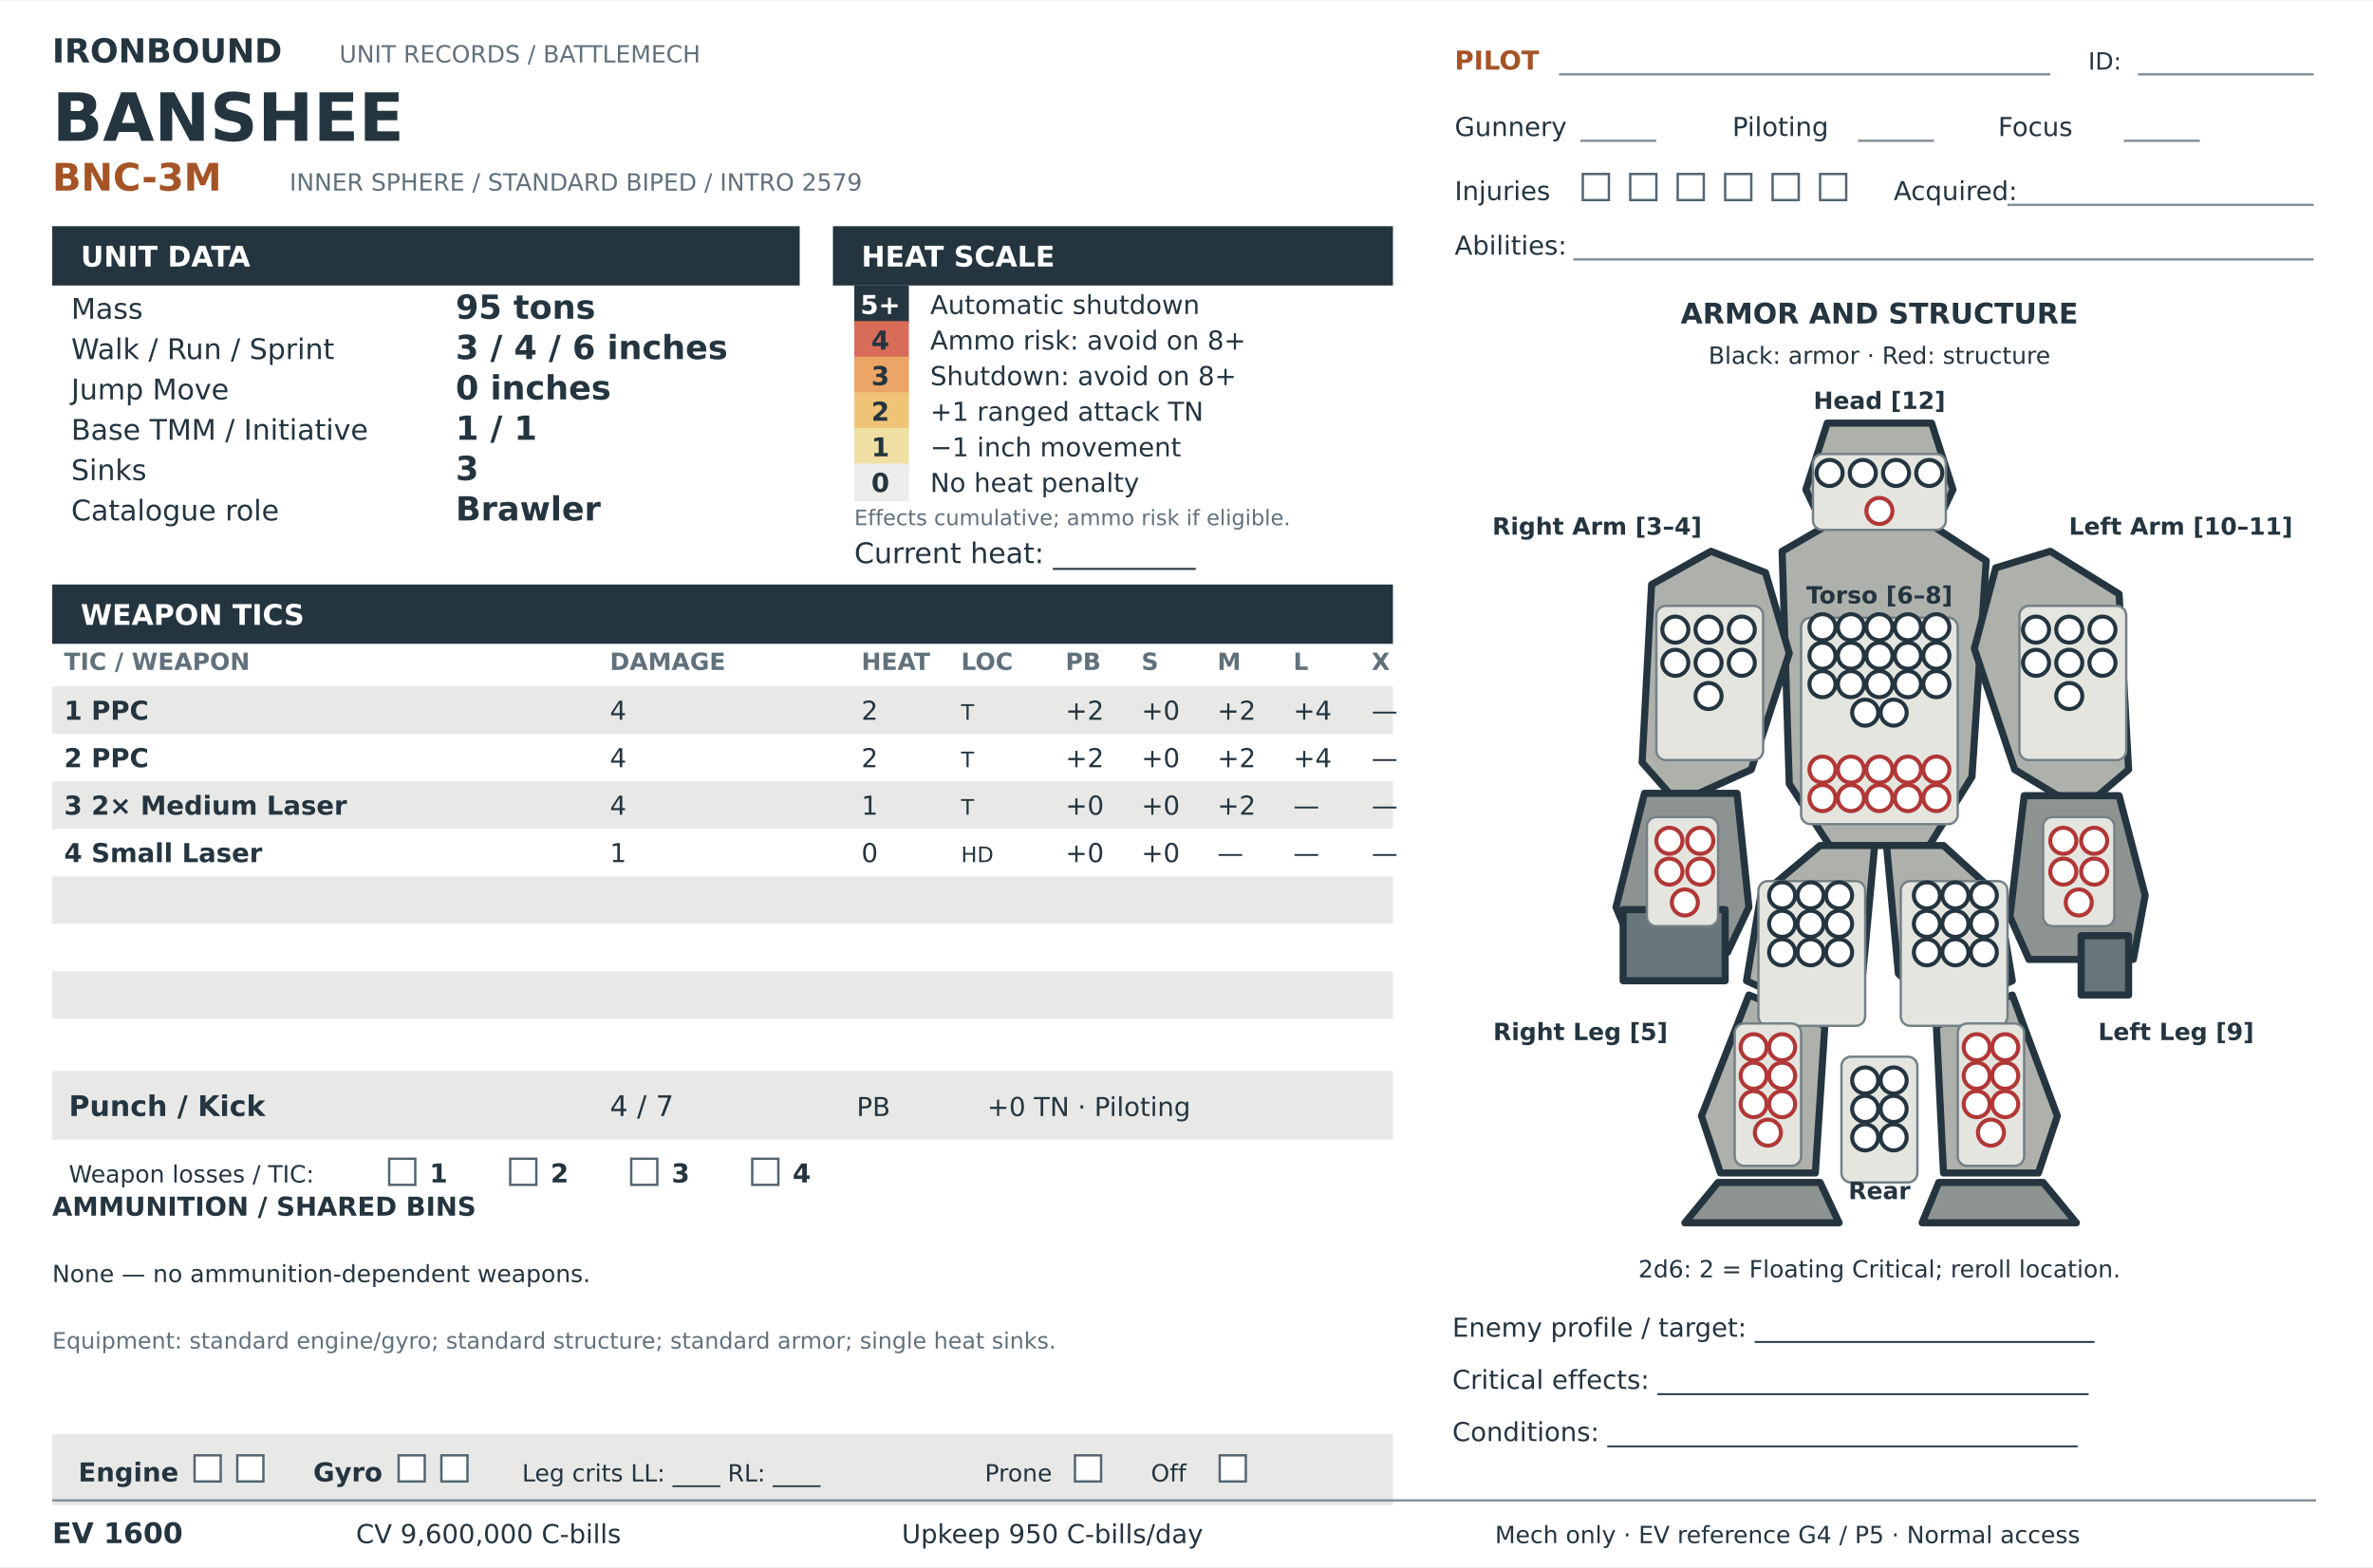
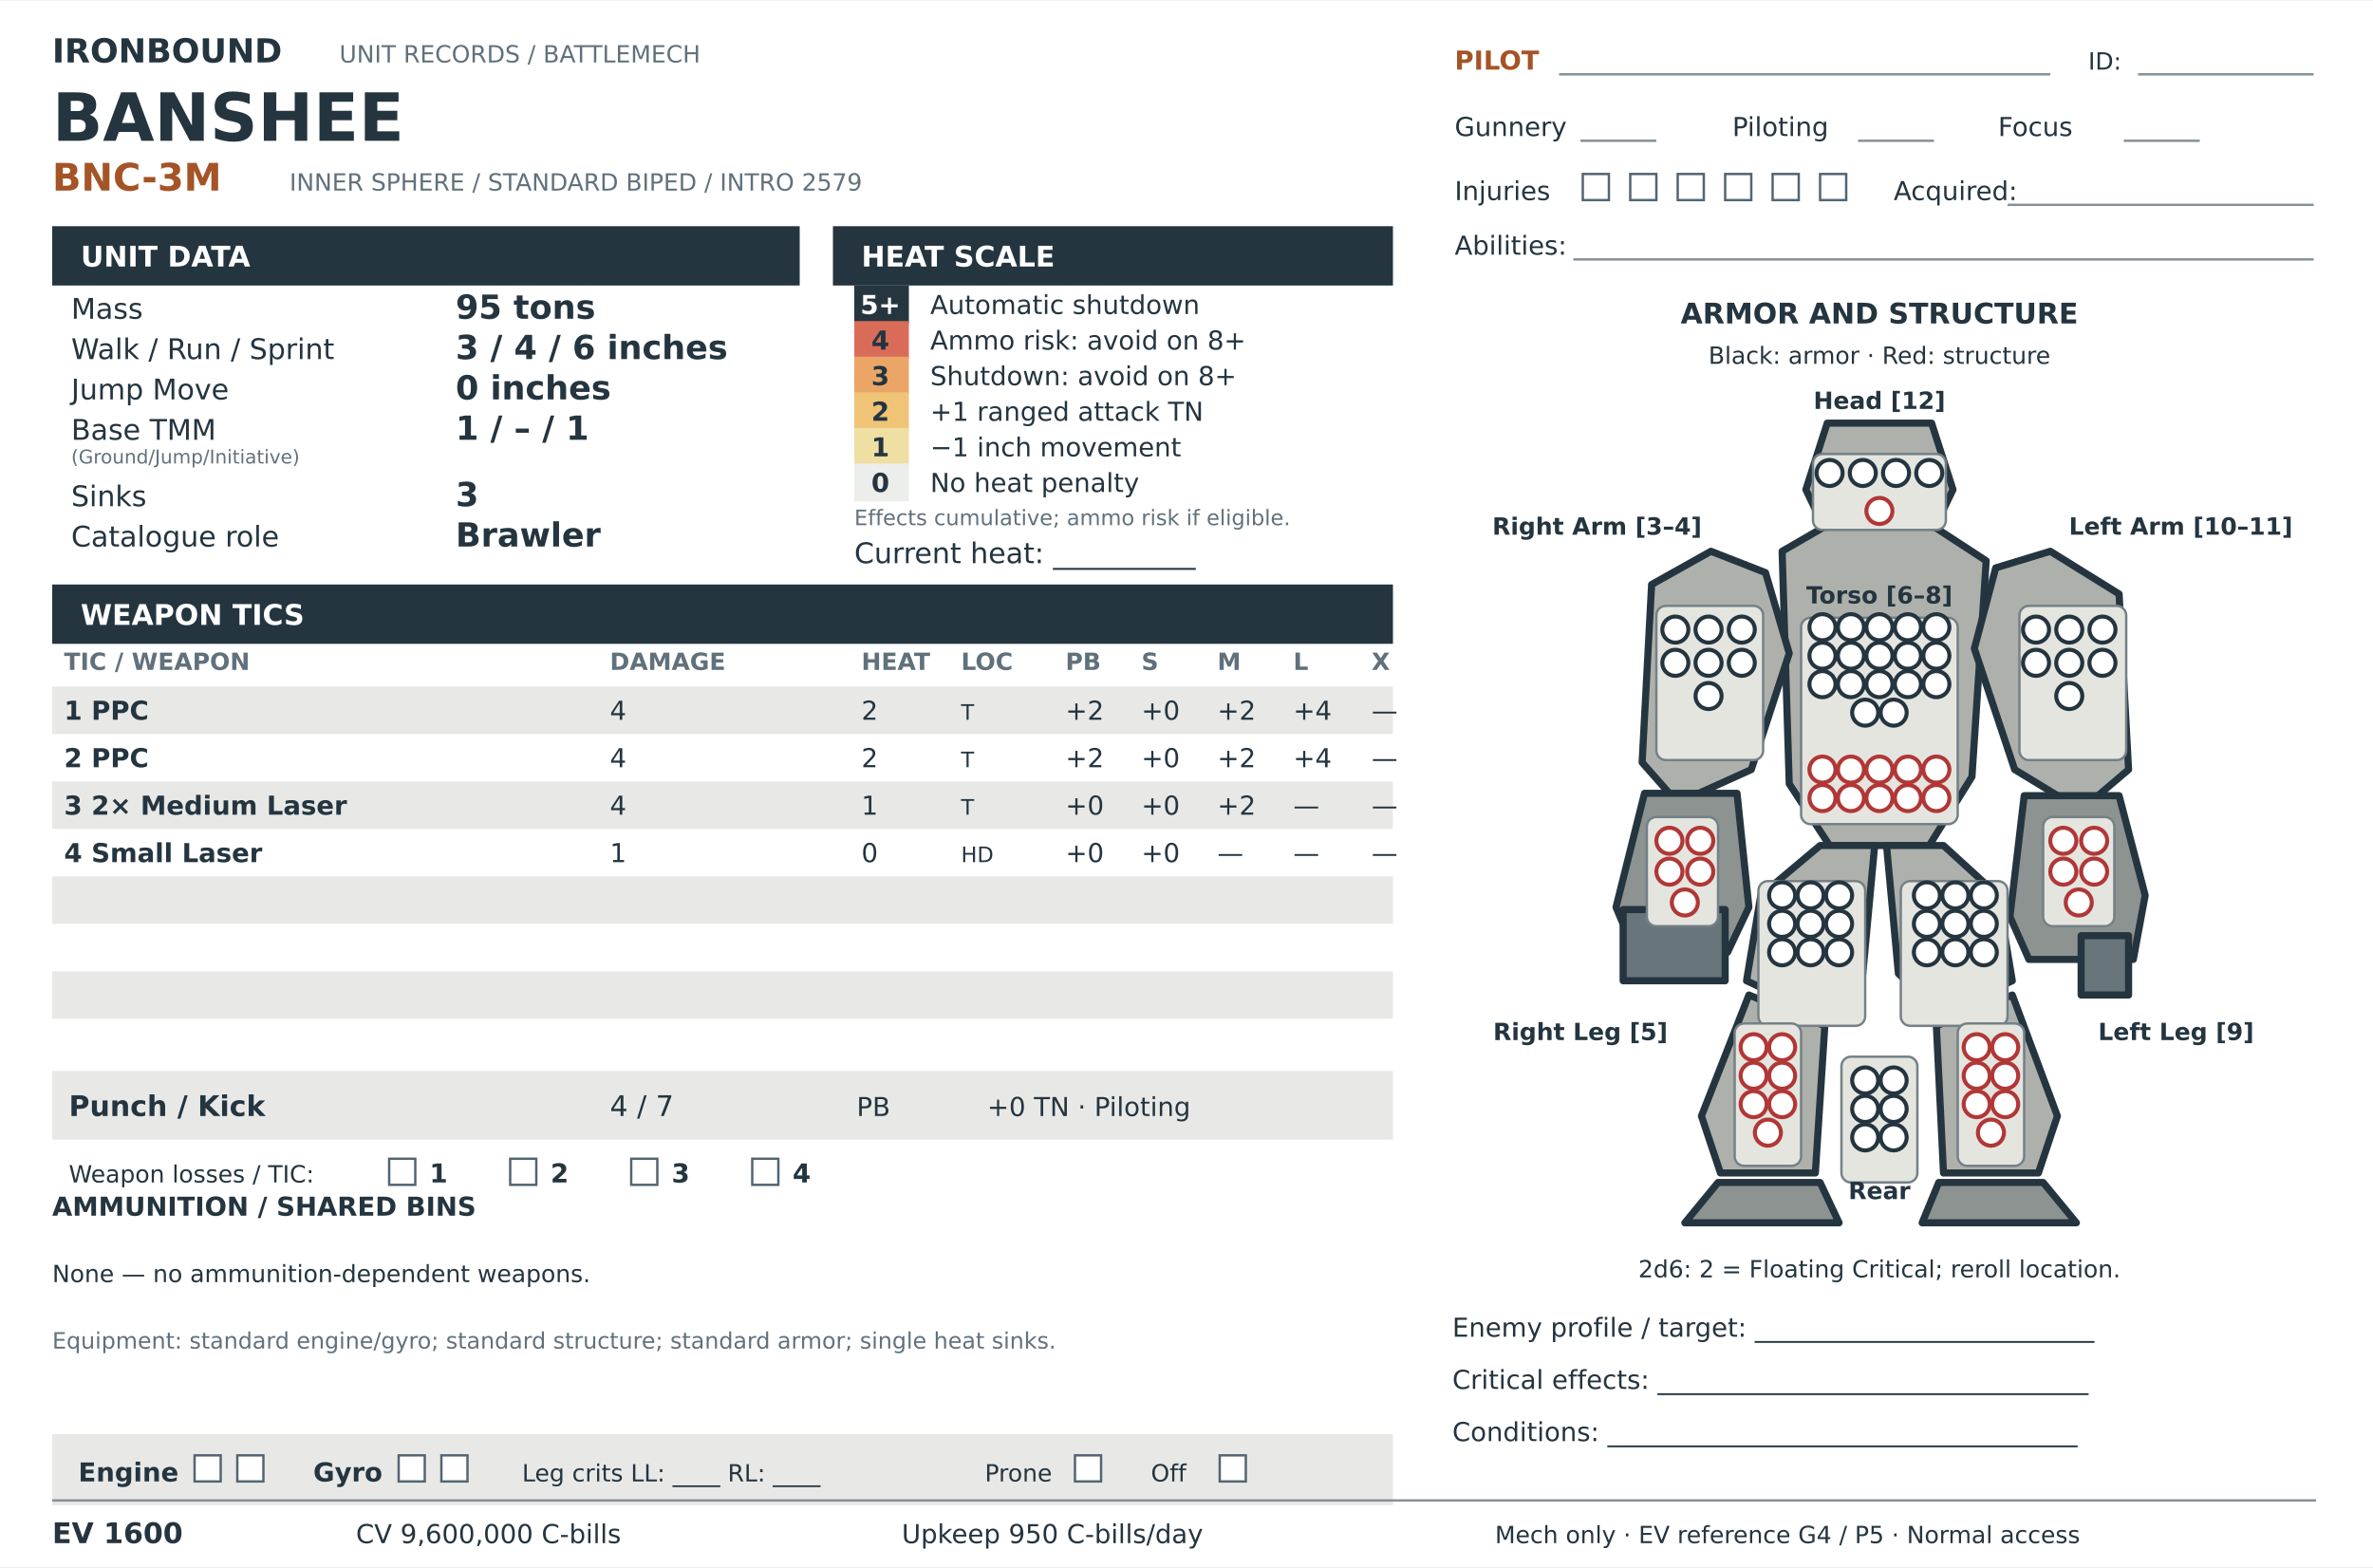
<svg xmlns="http://www.w3.org/2000/svg" width="277mm" height="183mm" viewBox="0 0 1000 660" role="img" aria-labelledby="title desc">
  <g font-family="Arial, Helvetica, sans-serif">
    <rect x="0" y="0" width="1000" height="660" rx="0" fill="#fff" stroke="none" />
    <text x="22" y="26" font-family="DejaVu Sans, Arial, sans-serif" font-size="14" font-weight="bold" fill="#243540" text-anchor="start">IRONBOUND</text>
    <text x="143" y="26" font-family="DejaVu Sans, Arial, sans-serif" font-size="10" fill="#61717c" text-anchor="start">UNIT RECORDS / BATTLEMECH</text>
    <text x="22" y="59" font-family="DejaVu Sans, Arial, sans-serif" font-size="28" font-weight="bold" fill="#243540" text-anchor="start">BANSHEE</text>
    <text x="22" y="80" font-family="DejaVu Sans, Arial, sans-serif" font-size="16" font-weight="bold" fill="#a45426" text-anchor="start">BNC-3M</text>
    <text x="122" y="80" font-family="DejaVu Sans, Arial, sans-serif" font-size="10" fill="#61717c" text-anchor="start">INNER SPHERE / STANDARD BIPED / INTRO 2579</text>
    <text x="613" y="29" font-family="DejaVu Sans, Arial, sans-serif" font-size="11" font-weight="bold" fill="#a45426" text-anchor="start">PILOT</text>
    <path d="M657 31H864" fill="none" stroke="#83919a" />
    <text x="880" y="29" font-family="DejaVu Sans, Arial, sans-serif" font-size="10" fill="#243540" text-anchor="start">ID:</text>
    <path d="M901 31H975" fill="none" stroke="#83919a" />
    <text x="613" y="57" font-family="DejaVu Sans, Arial, sans-serif" font-size="11" fill="#243540" text-anchor="start">Gunnery</text>
    <path d="M666 59H698" fill="none" stroke="#83919a" />
    <text x="730" y="57" font-family="DejaVu Sans, Arial, sans-serif" font-size="11" fill="#243540" text-anchor="start">Piloting</text>
    <path d="M783 59H815" fill="none" stroke="#83919a" />
    <text x="842" y="57" font-family="DejaVu Sans, Arial, sans-serif" font-size="11" fill="#243540" text-anchor="start">Focus</text>
    <path d="M895 59H927" fill="none" stroke="#83919a" />
    <text x="613" y="84" font-family="DejaVu Sans, Arial, sans-serif" font-size="11" fill="#243540" text-anchor="start">Injuries</text>
    <rect x="667" y="73" width="11" height="11" rx="0" fill="#fff" stroke="#536572" />
    <rect x="687" y="73" width="11" height="11" rx="0" fill="#fff" stroke="#536572" />
    <rect x="707" y="73" width="11" height="11" rx="0" fill="#fff" stroke="#536572" />
    <rect x="727" y="73" width="11" height="11" rx="0" fill="#fff" stroke="#536572" />
    <rect x="747" y="73" width="11" height="11" rx="0" fill="#fff" stroke="#536572" />
    <rect x="767" y="73" width="11" height="11" rx="0" fill="#fff" stroke="#536572" />
    <text x="798" y="84" font-family="DejaVu Sans, Arial, sans-serif" font-size="11" fill="#243540" text-anchor="start">Acquired:</text>
    <path d="M846 86H975" fill="none" stroke="#83919a" />
    <text x="613" y="107" font-family="DejaVu Sans, Arial, sans-serif" font-size="11" fill="#243540" text-anchor="start">Abilities:</text>
    <path d="M663 109H975" fill="none" stroke="#83919a" />
    <rect x="22" y="95" width="315" height="25" rx="0" fill="#243540" stroke="none" />
    <text x="34" y="112" font-family="DejaVu Sans, Arial, sans-serif" font-size="12" font-weight="bold" fill="#fff" text-anchor="start">UNIT DATA</text>
    <rect x="351" y="95" width="236" height="25" rx="0" fill="#243540" stroke="none" />
    <text x="363" y="112" font-family="DejaVu Sans, Arial, sans-serif" font-size="12" font-weight="bold" fill="#fff" text-anchor="start">HEAT SCALE</text>
    <text x="30" y="134" font-family="DejaVu Sans, Arial, sans-serif" font-size="12" fill="#243540" text-anchor="start">Mass</text>
    <text x="192" y="134" font-family="DejaVu Sans, Arial, sans-serif" font-size="14" font-weight="bold" fill="#243540" text-anchor="start">95 tons</text>
    <text x="30" y="151" font-family="DejaVu Sans, Arial, sans-serif" font-size="12" fill="#243540" text-anchor="start">Walk / Run / Sprint</text>
    <text x="192" y="151" font-family="DejaVu Sans, Arial, sans-serif" font-size="14" font-weight="bold" fill="#243540" text-anchor="start">3 / 4 / 6 inches</text>
    <text x="30" y="168" font-family="DejaVu Sans, Arial, sans-serif" font-size="12" fill="#243540" text-anchor="start">Jump Move</text>
    <text x="192" y="168" font-family="DejaVu Sans, Arial, sans-serif" font-size="14" font-weight="bold" fill="#243540" text-anchor="start">0 inches</text>
-     <text x="30" y="185" font-family="DejaVu Sans, Arial, sans-serif" font-size="12" fill="#243540" text-anchor="start">Base TMM / Initiative</text>
-     <text x="192" y="185" font-family="DejaVu Sans, Arial, sans-serif" font-size="14" font-weight="bold" fill="#243540" text-anchor="start">1 / 1</text>
-     <text x="30" y="202" font-family="DejaVu Sans, Arial, sans-serif" font-size="12" fill="#243540" text-anchor="start">Sinks</text>
-     <text x="192" y="202" font-family="DejaVu Sans, Arial, sans-serif" font-size="14" font-weight="bold" fill="#243540" text-anchor="start">3</text>
-     <text x="30" y="219" font-family="DejaVu Sans, Arial, sans-serif" font-size="12" fill="#243540" text-anchor="start">Catalogue role</text>
-     <text x="192" y="219" font-family="DejaVu Sans, Arial, sans-serif" font-size="14" font-weight="bold" fill="#243540" text-anchor="start">Brawler</text>
+     <text x="30" y="185" font-family="DejaVu Sans, Arial, sans-serif" font-size="12" fill="#243540" text-anchor="start">Base TMM</text>
+     <text x="30" y="195" font-family="DejaVu Sans, Arial, sans-serif" font-size="8" fill="#61717c" text-anchor="start">(Ground/Jump/Initiative)</text>
+     <text x="192" y="185" font-family="DejaVu Sans, Arial, sans-serif" font-size="14" font-weight="bold" fill="#243540" text-anchor="start">1 / – / 1</text>
+     <text x="30" y="213" font-family="DejaVu Sans, Arial, sans-serif" font-size="12" fill="#243540" text-anchor="start">Sinks</text>
+     <text x="192" y="213" font-family="DejaVu Sans, Arial, sans-serif" font-size="14" font-weight="bold" fill="#243540" text-anchor="start">3</text>
+     <text x="30" y="230" font-family="DejaVu Sans, Arial, sans-serif" font-size="12" fill="#243540" text-anchor="start">Catalogue role</text>
+     <text x="192" y="230" font-family="DejaVu Sans, Arial, sans-serif" font-size="14" font-weight="bold" fill="#243540" text-anchor="start">Brawler</text>
    <rect x="360" y="120" width="23" height="16" rx="0" fill="#263640" stroke="none" />
    <text x="371" y="132" font-family="DejaVu Sans, Arial, sans-serif" font-size="11" font-weight="bold" fill="#fff" text-anchor="middle">5+</text>
    <text x="392" y="132" font-family="DejaVu Sans, Arial, sans-serif" font-size="11" fill="#243540" text-anchor="start">Automatic shutdown</text>
    <rect x="360" y="135" width="23" height="16" rx="0" fill="#d96c59" stroke="none" />
    <text x="371" y="147" font-family="DejaVu Sans, Arial, sans-serif" font-size="11" font-weight="bold" fill="#243540" text-anchor="middle">4</text>
    <text x="392" y="147" font-family="DejaVu Sans, Arial, sans-serif" font-size="11" fill="#243540" text-anchor="start">Ammo risk: avoid on 8+</text>
    <rect x="360" y="150" width="23" height="16" rx="0" fill="#eba667" stroke="none" />
    <text x="371" y="162" font-family="DejaVu Sans, Arial, sans-serif" font-size="11" font-weight="bold" fill="#243540" text-anchor="middle">3</text>
    <text x="392" y="162" font-family="DejaVu Sans, Arial, sans-serif" font-size="11" fill="#243540" text-anchor="start">Shutdown: avoid on 8+</text>
    <rect x="360" y="165" width="23" height="16" rx="0" fill="#f0c476" stroke="none" />
    <text x="371" y="177" font-family="DejaVu Sans, Arial, sans-serif" font-size="11" font-weight="bold" fill="#243540" text-anchor="middle">2</text>
    <text x="392" y="177" font-family="DejaVu Sans, Arial, sans-serif" font-size="11" fill="#243540" text-anchor="start">+1 ranged attack TN</text>
    <rect x="360" y="180" width="23" height="16" rx="0" fill="#efdfa2" stroke="none" />
    <text x="371" y="192" font-family="DejaVu Sans, Arial, sans-serif" font-size="11" font-weight="bold" fill="#243540" text-anchor="middle">1</text>
    <text x="392" y="192" font-family="DejaVu Sans, Arial, sans-serif" font-size="11" fill="#243540" text-anchor="start">−1 inch movement</text>
    <rect x="360" y="195" width="23" height="16" rx="0" fill="#eceeeb" stroke="none" />
    <text x="371" y="207" font-family="DejaVu Sans, Arial, sans-serif" font-size="11" font-weight="bold" fill="#243540" text-anchor="middle">0</text>
    <text x="392" y="207" font-family="DejaVu Sans, Arial, sans-serif" font-size="11" fill="#243540" text-anchor="start">No heat penalty</text>
    <text x="360" y="221" font-family="DejaVu Sans, Arial, sans-serif" font-size="9" fill="#61717c" text-anchor="start">Effects cumulative; ammo risk if eligible.</text>
    <text x="360" y="237" font-family="DejaVu Sans, Arial, sans-serif" font-size="12" fill="#243540" text-anchor="start">Current heat: __________</text>
    <rect x="22" y="246" width="565" height="25" rx="0" fill="#243540" stroke="none" />
    <text x="34" y="263" font-family="DejaVu Sans, Arial, sans-serif" font-size="12" font-weight="bold" fill="#fff" text-anchor="start">WEAPON TICS</text>
    <text x="27" y="282" font-family="DejaVu Sans, Arial, sans-serif" font-size="10" font-weight="bold" fill="#61717c" text-anchor="start">TIC / WEAPON</text>
    <text x="257" y="282" font-family="DejaVu Sans, Arial, sans-serif" font-size="10" font-weight="bold" fill="#61717c" text-anchor="start">DAMAGE</text>
    <text x="363" y="282" font-family="DejaVu Sans, Arial, sans-serif" font-size="10" font-weight="bold" fill="#61717c" text-anchor="start">HEAT</text>
    <text x="405" y="282" font-family="DejaVu Sans, Arial, sans-serif" font-size="10" font-weight="bold" fill="#61717c" text-anchor="start">LOC</text>
    <text x="449" y="282" font-family="DejaVu Sans, Arial, sans-serif" font-size="10" font-weight="bold" fill="#61717c" text-anchor="start">PB</text>
    <text x="481" y="282" font-family="DejaVu Sans, Arial, sans-serif" font-size="10" font-weight="bold" fill="#61717c" text-anchor="start">S</text>
    <text x="513" y="282" font-family="DejaVu Sans, Arial, sans-serif" font-size="10" font-weight="bold" fill="#61717c" text-anchor="start">M</text>
    <text x="545" y="282" font-family="DejaVu Sans, Arial, sans-serif" font-size="10" font-weight="bold" fill="#61717c" text-anchor="start">L</text>
    <text x="578" y="282" font-family="DejaVu Sans, Arial, sans-serif" font-size="10" font-weight="bold" fill="#61717c" text-anchor="start">X</text>
    <rect x="22" y="289" width="565" height="20" rx="0" fill="#e8e9e7" stroke="none" />
    <text x="27" y="303" font-family="DejaVu Sans, Arial, sans-serif" font-size="11" fill="#243540" text-anchor="start" font-weight="bold">1  PPC</text>
    <text x="257" y="303" font-family="DejaVu Sans, Arial, sans-serif" font-size="11" fill="#243540" text-anchor="start">4</text>
    <text x="363" y="303" font-family="DejaVu Sans, Arial, sans-serif" font-size="11" fill="#243540" text-anchor="start">2</text>
    <text x="405" y="303" font-family="DejaVu Sans, Arial, sans-serif" font-size="9" fill="#243540" text-anchor="start">T</text>
    <text x="449" y="303" font-family="DejaVu Sans, Arial, sans-serif" font-size="11" fill="#243540" text-anchor="start">+2</text>
    <text x="481" y="303" font-family="DejaVu Sans, Arial, sans-serif" font-size="11" fill="#243540" text-anchor="start">+0</text>
    <text x="513" y="303" font-family="DejaVu Sans, Arial, sans-serif" font-size="11" fill="#243540" text-anchor="start">+2</text>
    <text x="545" y="303" font-family="DejaVu Sans, Arial, sans-serif" font-size="11" fill="#243540" text-anchor="start">+4</text>
    <text x="578" y="303" font-family="DejaVu Sans, Arial, sans-serif" font-size="11" fill="#243540" text-anchor="start">—</text>
    <text x="27" y="323" font-family="DejaVu Sans, Arial, sans-serif" font-size="11" fill="#243540" text-anchor="start" font-weight="bold">2  PPC</text>
    <text x="257" y="323" font-family="DejaVu Sans, Arial, sans-serif" font-size="11" fill="#243540" text-anchor="start">4</text>
    <text x="363" y="323" font-family="DejaVu Sans, Arial, sans-serif" font-size="11" fill="#243540" text-anchor="start">2</text>
    <text x="405" y="323" font-family="DejaVu Sans, Arial, sans-serif" font-size="9" fill="#243540" text-anchor="start">T</text>
    <text x="449" y="323" font-family="DejaVu Sans, Arial, sans-serif" font-size="11" fill="#243540" text-anchor="start">+2</text>
    <text x="481" y="323" font-family="DejaVu Sans, Arial, sans-serif" font-size="11" fill="#243540" text-anchor="start">+0</text>
    <text x="513" y="323" font-family="DejaVu Sans, Arial, sans-serif" font-size="11" fill="#243540" text-anchor="start">+2</text>
    <text x="545" y="323" font-family="DejaVu Sans, Arial, sans-serif" font-size="11" fill="#243540" text-anchor="start">+4</text>
    <text x="578" y="323" font-family="DejaVu Sans, Arial, sans-serif" font-size="11" fill="#243540" text-anchor="start">—</text>
    <rect x="22" y="329" width="565" height="20" rx="0" fill="#e8e9e7" stroke="none" />
    <text x="27" y="343" font-family="DejaVu Sans, Arial, sans-serif" font-size="11" fill="#243540" text-anchor="start" font-weight="bold">3  2× Medium Laser</text>
    <text x="257" y="343" font-family="DejaVu Sans, Arial, sans-serif" font-size="11" fill="#243540" text-anchor="start">4</text>
    <text x="363" y="343" font-family="DejaVu Sans, Arial, sans-serif" font-size="11" fill="#243540" text-anchor="start">1</text>
    <text x="405" y="343" font-family="DejaVu Sans, Arial, sans-serif" font-size="9" fill="#243540" text-anchor="start">T</text>
    <text x="449" y="343" font-family="DejaVu Sans, Arial, sans-serif" font-size="11" fill="#243540" text-anchor="start">+0</text>
    <text x="481" y="343" font-family="DejaVu Sans, Arial, sans-serif" font-size="11" fill="#243540" text-anchor="start">+0</text>
    <text x="513" y="343" font-family="DejaVu Sans, Arial, sans-serif" font-size="11" fill="#243540" text-anchor="start">+2</text>
    <text x="545" y="343" font-family="DejaVu Sans, Arial, sans-serif" font-size="11" fill="#243540" text-anchor="start">—</text>
    <text x="578" y="343" font-family="DejaVu Sans, Arial, sans-serif" font-size="11" fill="#243540" text-anchor="start">—</text>
    <text x="27" y="363" font-family="DejaVu Sans, Arial, sans-serif" font-size="11" fill="#243540" text-anchor="start" font-weight="bold">4  Small Laser</text>
    <text x="257" y="363" font-family="DejaVu Sans, Arial, sans-serif" font-size="11" fill="#243540" text-anchor="start">1</text>
    <text x="363" y="363" font-family="DejaVu Sans, Arial, sans-serif" font-size="11" fill="#243540" text-anchor="start">0</text>
    <text x="405" y="363" font-family="DejaVu Sans, Arial, sans-serif" font-size="9" fill="#243540" text-anchor="start">HD</text>
    <text x="449" y="363" font-family="DejaVu Sans, Arial, sans-serif" font-size="11" fill="#243540" text-anchor="start">+0</text>
    <text x="481" y="363" font-family="DejaVu Sans, Arial, sans-serif" font-size="11" fill="#243540" text-anchor="start">+0</text>
    <text x="513" y="363" font-family="DejaVu Sans, Arial, sans-serif" font-size="11" fill="#243540" text-anchor="start">—</text>
    <text x="545" y="363" font-family="DejaVu Sans, Arial, sans-serif" font-size="11" fill="#243540" text-anchor="start">—</text>
    <text x="578" y="363" font-family="DejaVu Sans, Arial, sans-serif" font-size="11" fill="#243540" text-anchor="start">—</text>
    <rect x="22" y="369" width="565" height="20" rx="0" fill="#e8e9e7" stroke="none" />
    <text x="27" y="383" font-family="DejaVu Sans, Arial, sans-serif" font-size="11" fill="#243540" text-anchor="start" font-weight="bold" />
    <text x="257" y="383" font-family="DejaVu Sans, Arial, sans-serif" font-size="11" fill="#243540" text-anchor="start" />
    <text x="363" y="383" font-family="DejaVu Sans, Arial, sans-serif" font-size="11" fill="#243540" text-anchor="start" />
    <text x="405" y="383" font-family="DejaVu Sans, Arial, sans-serif" font-size="9" fill="#243540" text-anchor="start" />
    <text x="449" y="383" font-family="DejaVu Sans, Arial, sans-serif" font-size="11" fill="#243540" text-anchor="start" />
    <text x="481" y="383" font-family="DejaVu Sans, Arial, sans-serif" font-size="11" fill="#243540" text-anchor="start" />
    <text x="513" y="383" font-family="DejaVu Sans, Arial, sans-serif" font-size="11" fill="#243540" text-anchor="start" />
    <text x="545" y="383" font-family="DejaVu Sans, Arial, sans-serif" font-size="11" fill="#243540" text-anchor="start" />
    <text x="578" y="383" font-family="DejaVu Sans, Arial, sans-serif" font-size="11" fill="#243540" text-anchor="start" />
    <text x="27" y="403" font-family="DejaVu Sans, Arial, sans-serif" font-size="11" fill="#243540" text-anchor="start" font-weight="bold" />
    <text x="257" y="403" font-family="DejaVu Sans, Arial, sans-serif" font-size="11" fill="#243540" text-anchor="start" />
    <text x="363" y="403" font-family="DejaVu Sans, Arial, sans-serif" font-size="11" fill="#243540" text-anchor="start" />
    <text x="405" y="403" font-family="DejaVu Sans, Arial, sans-serif" font-size="9" fill="#243540" text-anchor="start" />
    <text x="449" y="403" font-family="DejaVu Sans, Arial, sans-serif" font-size="11" fill="#243540" text-anchor="start" />
    <text x="481" y="403" font-family="DejaVu Sans, Arial, sans-serif" font-size="11" fill="#243540" text-anchor="start" />
    <text x="513" y="403" font-family="DejaVu Sans, Arial, sans-serif" font-size="11" fill="#243540" text-anchor="start" />
    <text x="545" y="403" font-family="DejaVu Sans, Arial, sans-serif" font-size="11" fill="#243540" text-anchor="start" />
    <text x="578" y="403" font-family="DejaVu Sans, Arial, sans-serif" font-size="11" fill="#243540" text-anchor="start" />
    <rect x="22" y="409" width="565" height="20" rx="0" fill="#e8e9e7" stroke="none" />
    <text x="27" y="423" font-family="DejaVu Sans, Arial, sans-serif" font-size="11" fill="#243540" text-anchor="start" font-weight="bold" />
    <text x="257" y="423" font-family="DejaVu Sans, Arial, sans-serif" font-size="11" fill="#243540" text-anchor="start" />
    <text x="363" y="423" font-family="DejaVu Sans, Arial, sans-serif" font-size="11" fill="#243540" text-anchor="start" />
    <text x="405" y="423" font-family="DejaVu Sans, Arial, sans-serif" font-size="9" fill="#243540" text-anchor="start" />
    <text x="449" y="423" font-family="DejaVu Sans, Arial, sans-serif" font-size="11" fill="#243540" text-anchor="start" />
    <text x="481" y="423" font-family="DejaVu Sans, Arial, sans-serif" font-size="11" fill="#243540" text-anchor="start" />
    <text x="513" y="423" font-family="DejaVu Sans, Arial, sans-serif" font-size="11" fill="#243540" text-anchor="start" />
    <text x="545" y="423" font-family="DejaVu Sans, Arial, sans-serif" font-size="11" fill="#243540" text-anchor="start" />
    <text x="578" y="423" font-family="DejaVu Sans, Arial, sans-serif" font-size="11" fill="#243540" text-anchor="start" />
    <text x="27" y="443" font-family="DejaVu Sans, Arial, sans-serif" font-size="11" fill="#243540" text-anchor="start" font-weight="bold" />
    <text x="257" y="443" font-family="DejaVu Sans, Arial, sans-serif" font-size="11" fill="#243540" text-anchor="start" />
    <text x="363" y="443" font-family="DejaVu Sans, Arial, sans-serif" font-size="11" fill="#243540" text-anchor="start" />
    <text x="405" y="443" font-family="DejaVu Sans, Arial, sans-serif" font-size="9" fill="#243540" text-anchor="start" />
    <text x="449" y="443" font-family="DejaVu Sans, Arial, sans-serif" font-size="11" fill="#243540" text-anchor="start" />
    <text x="481" y="443" font-family="DejaVu Sans, Arial, sans-serif" font-size="11" fill="#243540" text-anchor="start" />
    <text x="513" y="443" font-family="DejaVu Sans, Arial, sans-serif" font-size="11" fill="#243540" text-anchor="start" />
    <text x="545" y="443" font-family="DejaVu Sans, Arial, sans-serif" font-size="11" fill="#243540" text-anchor="start" />
    <text x="578" y="443" font-family="DejaVu Sans, Arial, sans-serif" font-size="11" fill="#243540" text-anchor="start" />
    <rect x="22" y="451" width="565" height="29" rx="0" fill="#e8e9e7" stroke="none" />
    <text x="29" y="470" font-family="DejaVu Sans, Arial, sans-serif" font-size="12" font-weight="bold" fill="#243540" text-anchor="start">Punch / Kick</text>
    <text x="257" y="470" font-family="DejaVu Sans, Arial, sans-serif" font-size="12" fill="#243540" text-anchor="start">4 / 7</text>
    <text x="361" y="470" font-family="DejaVu Sans, Arial, sans-serif" font-size="11" fill="#243540" text-anchor="start">PB</text>
    <text x="416" y="470" font-family="DejaVu Sans, Arial, sans-serif" font-size="11" fill="#243540" text-anchor="start">+0 TN · Piloting</text>
    <rect x="22" y="604" width="565" height="30" rx="0" fill="#e8e9e7" stroke="none" />
    <text x="33" y="624" font-family="DejaVu Sans, Arial, sans-serif" font-size="11" font-weight="bold" fill="#243540" text-anchor="start">Engine</text>
    <rect x="82" y="613" width="11" height="11" rx="0" fill="#fff" stroke="#536572" />
    <rect x="100" y="613" width="11" height="11" rx="0" fill="#fff" stroke="#536572" />
    <text x="132" y="624" font-family="DejaVu Sans, Arial, sans-serif" font-size="11" font-weight="bold" fill="#243540" text-anchor="start">Gyro</text>
    <rect x="168" y="613" width="11" height="11" rx="0" fill="#fff" stroke="#536572" />
    <rect x="186" y="613" width="11" height="11" rx="0" fill="#fff" stroke="#536572" />
    <text x="220" y="624" font-family="DejaVu Sans, Arial, sans-serif" font-size="10" fill="#243540" text-anchor="start">Leg crits  LL: ____  RL: ____</text>
    <text x="415" y="624" font-family="DejaVu Sans, Arial, sans-serif" font-size="10" fill="#243540" text-anchor="start">Prone</text>
    <rect x="453" y="613" width="11" height="11" rx="0" fill="#fff" stroke="#536572" />
    <text x="485" y="624" font-family="DejaVu Sans, Arial, sans-serif" font-size="10" fill="#243540" text-anchor="start">Off</text>
    <rect x="514" y="613" width="11" height="11" rx="0" fill="#fff" stroke="#536572" />
    <g transform="translate(612 120)">
      <text x="180" y="16" font-family="DejaVu Sans, Arial, sans-serif" font-size="12" font-weight="bold" fill="#243540" text-anchor="middle">ARMOR AND STRUCTURE</text>
      <text x="180" y="33" font-family="DejaVu Sans, Arial, sans-serif" font-size="10" fill="#243540" text-anchor="middle">Black: armor · Red: structure</text>
      <path d="M158 58H202L211 86L200 109H160L149 86Z" fill="#aeb1ab" stroke="#243540" stroke-width="3" stroke-linejoin="round" />
      <path d="M139 112L158 101H202L225 116L219 207L201 236H159L142 210Z" fill="#aeb1ab" stroke="#243540" stroke-width="3" stroke-linejoin="round" />
      <path d="M132 121L109 112L84 126L80 201L95 218L126 204L142 155Z" fill="#aeb1ab" stroke="#243540" stroke-width="3" stroke-linejoin="round" />
      <path d="M229 119L252 112L281 130L285 204L265 221L237 204L220 153Z" fill="#aeb1ab" stroke="#243540" stroke-width="3" stroke-linejoin="round" />
      <path d="M81 214H120L125 262L116 281H77L69 262Z" fill="#8d9390" stroke="#243540" stroke-width="3" stroke-linejoin="round" />
      <path d="M241 215H281L292 257L287 284H243L235 266Z" fill="#8d9390" stroke="#243540" stroke-width="3" stroke-linejoin="round" />
      <path d="M72 263H115V293H72Z" fill="#68757a" stroke="#243540" stroke-width="3" stroke-linejoin="round" />
      <path d="M265 274H285V299H265Z" fill="#68757a" stroke="#243540" stroke-width="3" stroke-linejoin="round" />
      <path d="M155 236H178L173 290L154 307L124 293L130 257Z" fill="#aeb1ab" stroke="#243540" stroke-width="3" stroke-linejoin="round" />
      <path d="M183 236H207L230 257L236 293L206 307L188 290Z" fill="#aeb1ab" stroke="#243540" stroke-width="3" stroke-linejoin="round" />
      <path d="M125 299L157 312L153 374H113L105 350Z" fill="#aeb1ab" stroke="#243540" stroke-width="3" stroke-linejoin="round" />
      <path d="M204 312L236 299L255 350L247 374H207Z" fill="#aeb1ab" stroke="#243540" stroke-width="3" stroke-linejoin="round" />
      <path d="M112 378H155L163 395H98Z" fill="#8d9390" stroke="#243540" stroke-width="3" stroke-linejoin="round" />
      <path d="M205 378H249L263 395H198Z" fill="#8d9390" stroke="#243540" stroke-width="3" stroke-linejoin="round" />
      <rect x="152" y="71" width="56" height="32" rx="4" fill="#e4e5df" stroke="#748086" />
      <rect x="147" y="140" width="66" height="87" rx="4" fill="#e4e5df" stroke="#748086" />
      <rect x="86" y="135" width="45" height="65" rx="4" fill="#e4e5df" stroke="#748086" />
      <rect x="239" y="135" width="45" height="65" rx="4" fill="#e4e5df" stroke="#748086" />
      <rect x="82" y="224" width="30" height="46" rx="4" fill="#e4e5df" stroke="#748086" />
      <rect x="249" y="224" width="30" height="46" rx="4" fill="#e4e5df" stroke="#748086" />
      <rect x="129" y="251" width="45" height="61" rx="4" fill="#e4e5df" stroke="#748086" />
      <rect x="189" y="251" width="45" height="61" rx="4" fill="#e4e5df" stroke="#748086" />
      <rect x="119" y="311" width="28" height="60" rx="4" fill="#e4e5df" stroke="#748086" />
      <rect x="213" y="311" width="28" height="60" rx="4" fill="#e4e5df" stroke="#748086" />
      <rect x="164" y="325" width="32" height="53" rx="4" fill="#e4e5df" stroke="#748086" />
      <text x="180" y="52" font-family="DejaVu Sans, Arial, sans-serif" font-size="10" font-weight="bold" fill="#243540" text-anchor="middle">Head [12]</text>
      <text x="180" y="134" font-family="DejaVu Sans, Arial, sans-serif" font-size="10" font-weight="bold" fill="#243540" text-anchor="middle">Torso [6–8]</text>
      <text x="61" y="105" font-family="DejaVu Sans, Arial, sans-serif" font-size="10" font-weight="bold" fill="#243540" text-anchor="middle">Right Arm [3–4]</text>
      <text x="307" y="105" font-family="DejaVu Sans, Arial, sans-serif" font-size="10" font-weight="bold" fill="#243540" text-anchor="middle">Left Arm [10–11]</text>
      <text x="54" y="318" font-family="DejaVu Sans, Arial, sans-serif" font-size="10" font-weight="bold" fill="#243540" text-anchor="middle">Right Leg [5]</text>
      <text x="305" y="318" font-family="DejaVu Sans, Arial, sans-serif" font-size="10" font-weight="bold" fill="#243540" text-anchor="middle">Left Leg [9]</text>
      <text x="180" y="385" font-family="DejaVu Sans, Arial, sans-serif" font-size="10" font-weight="bold" fill="#243540" text-anchor="middle">Rear</text>
      <text x="180" y="418" font-family="DejaVu Sans, Arial, sans-serif" font-size="10" fill="#243540" text-anchor="middle">2d6: 2 = Floating Critical; reroll location.</text>
      <text x="0" y="443" font-family="DejaVu Sans, Arial, sans-serif" font-size="11" fill="#243540" text-anchor="start">Enemy profile / target: __________________________</text>
      <text x="0" y="465" font-family="DejaVu Sans, Arial, sans-serif" font-size="11" fill="#243540" text-anchor="start">Critical effects: _________________________________</text>
      <text x="0" y="487" font-family="DejaVu Sans, Arial, sans-serif" font-size="11" fill="#243540" text-anchor="start">Conditions: ____________________________________</text>
      <circle cx="159.0" cy="79" r="5.5" fill="#fff" stroke="#243540" stroke-width="1.7" />
      <circle cx="173.0" cy="79" r="5.5" fill="#fff" stroke="#243540" stroke-width="1.7" />
      <circle cx="187.0" cy="79" r="5.5" fill="#fff" stroke="#243540" stroke-width="1.7" />
      <circle cx="201.0" cy="79" r="5.5" fill="#fff" stroke="#243540" stroke-width="1.7" />
      <circle cx="180.0" cy="95" r="5.5" fill="#fff" stroke="#b13737" stroke-width="1.7" />
      <circle cx="156.0" cy="144" r="5.5" fill="#fff" stroke="#243540" stroke-width="1.7" />
      <circle cx="168.0" cy="144" r="5.5" fill="#fff" stroke="#243540" stroke-width="1.7" />
      <circle cx="180.0" cy="144" r="5.5" fill="#fff" stroke="#243540" stroke-width="1.7" />
      <circle cx="192.0" cy="144" r="5.5" fill="#fff" stroke="#243540" stroke-width="1.7" />
      <circle cx="204.0" cy="144" r="5.5" fill="#fff" stroke="#243540" stroke-width="1.7" />
      <circle cx="156.0" cy="156" r="5.5" fill="#fff" stroke="#243540" stroke-width="1.7" />
      <circle cx="168.0" cy="156" r="5.5" fill="#fff" stroke="#243540" stroke-width="1.7" />
      <circle cx="180.0" cy="156" r="5.5" fill="#fff" stroke="#243540" stroke-width="1.7" />
      <circle cx="192.0" cy="156" r="5.5" fill="#fff" stroke="#243540" stroke-width="1.7" />
      <circle cx="204.0" cy="156" r="5.5" fill="#fff" stroke="#243540" stroke-width="1.7" />
      <circle cx="156.0" cy="168" r="5.5" fill="#fff" stroke="#243540" stroke-width="1.7" />
      <circle cx="168.0" cy="168" r="5.5" fill="#fff" stroke="#243540" stroke-width="1.7" />
      <circle cx="180.0" cy="168" r="5.5" fill="#fff" stroke="#243540" stroke-width="1.7" />
      <circle cx="192.0" cy="168" r="5.5" fill="#fff" stroke="#243540" stroke-width="1.7" />
      <circle cx="204.0" cy="168" r="5.5" fill="#fff" stroke="#243540" stroke-width="1.7" />
      <circle cx="174.0" cy="180" r="5.5" fill="#fff" stroke="#243540" stroke-width="1.7" />
      <circle cx="186.0" cy="180" r="5.5" fill="#fff" stroke="#243540" stroke-width="1.7" />
      <circle cx="156.0" cy="204" r="5.5" fill="#fff" stroke="#b13737" stroke-width="1.7" />
      <circle cx="168.0" cy="204" r="5.5" fill="#fff" stroke="#b13737" stroke-width="1.7" />
      <circle cx="180.0" cy="204" r="5.5" fill="#fff" stroke="#b13737" stroke-width="1.7" />
      <circle cx="192.0" cy="204" r="5.5" fill="#fff" stroke="#b13737" stroke-width="1.7" />
      <circle cx="204.0" cy="204" r="5.5" fill="#fff" stroke="#b13737" stroke-width="1.7" />
      <circle cx="156.0" cy="216" r="5.5" fill="#fff" stroke="#b13737" stroke-width="1.7" />
      <circle cx="168.0" cy="216" r="5.5" fill="#fff" stroke="#b13737" stroke-width="1.7" />
      <circle cx="180.0" cy="216" r="5.5" fill="#fff" stroke="#b13737" stroke-width="1.7" />
      <circle cx="192.0" cy="216" r="5.5" fill="#fff" stroke="#b13737" stroke-width="1.7" />
      <circle cx="204.0" cy="216" r="5.5" fill="#fff" stroke="#b13737" stroke-width="1.7" />
      <circle cx="94.0" cy="145" r="5.5" fill="#fff" stroke="#243540" stroke-width="1.7" />
      <circle cx="108.0" cy="145" r="5.5" fill="#fff" stroke="#243540" stroke-width="1.7" />
      <circle cx="122.0" cy="145" r="5.5" fill="#fff" stroke="#243540" stroke-width="1.7" />
      <circle cx="94.0" cy="159" r="5.5" fill="#fff" stroke="#243540" stroke-width="1.7" />
      <circle cx="108.0" cy="159" r="5.5" fill="#fff" stroke="#243540" stroke-width="1.7" />
      <circle cx="122.0" cy="159" r="5.5" fill="#fff" stroke="#243540" stroke-width="1.7" />
      <circle cx="108.0" cy="173" r="5.5" fill="#fff" stroke="#243540" stroke-width="1.7" />
      <circle cx="91.5" cy="234" r="5.5" fill="#fff" stroke="#b13737" stroke-width="1.7" />
      <circle cx="104.5" cy="234" r="5.5" fill="#fff" stroke="#b13737" stroke-width="1.7" />
      <circle cx="91.5" cy="247" r="5.5" fill="#fff" stroke="#b13737" stroke-width="1.7" />
      <circle cx="104.5" cy="247" r="5.5" fill="#fff" stroke="#b13737" stroke-width="1.7" />
      <circle cx="98.0" cy="260" r="5.5" fill="#fff" stroke="#b13737" stroke-width="1.7" />
      <circle cx="246.0" cy="145" r="5.5" fill="#fff" stroke="#243540" stroke-width="1.7" />
      <circle cx="260.0" cy="145" r="5.5" fill="#fff" stroke="#243540" stroke-width="1.7" />
      <circle cx="274.0" cy="145" r="5.5" fill="#fff" stroke="#243540" stroke-width="1.7" />
      <circle cx="246.0" cy="159" r="5.5" fill="#fff" stroke="#243540" stroke-width="1.7" />
      <circle cx="260.0" cy="159" r="5.5" fill="#fff" stroke="#243540" stroke-width="1.7" />
      <circle cx="274.0" cy="159" r="5.5" fill="#fff" stroke="#243540" stroke-width="1.7" />
      <circle cx="260.0" cy="173" r="5.5" fill="#fff" stroke="#243540" stroke-width="1.7" />
      <circle cx="257.5" cy="234" r="5.5" fill="#fff" stroke="#b13737" stroke-width="1.7" />
      <circle cx="270.5" cy="234" r="5.5" fill="#fff" stroke="#b13737" stroke-width="1.7" />
      <circle cx="257.5" cy="247" r="5.5" fill="#fff" stroke="#b13737" stroke-width="1.7" />
      <circle cx="270.5" cy="247" r="5.5" fill="#fff" stroke="#b13737" stroke-width="1.7" />
      <circle cx="264.0" cy="260" r="5.5" fill="#fff" stroke="#b13737" stroke-width="1.7" />
      <circle cx="139.0" cy="257" r="5.5" fill="#fff" stroke="#243540" stroke-width="1.7" />
      <circle cx="151.0" cy="257" r="5.5" fill="#fff" stroke="#243540" stroke-width="1.7" />
      <circle cx="163.0" cy="257" r="5.5" fill="#fff" stroke="#243540" stroke-width="1.7" />
      <circle cx="139.0" cy="269" r="5.5" fill="#fff" stroke="#243540" stroke-width="1.7" />
      <circle cx="151.0" cy="269" r="5.5" fill="#fff" stroke="#243540" stroke-width="1.7" />
      <circle cx="163.0" cy="269" r="5.5" fill="#fff" stroke="#243540" stroke-width="1.7" />
      <circle cx="139.0" cy="281" r="5.5" fill="#fff" stroke="#243540" stroke-width="1.7" />
      <circle cx="151.0" cy="281" r="5.5" fill="#fff" stroke="#243540" stroke-width="1.7" />
      <circle cx="163.0" cy="281" r="5.5" fill="#fff" stroke="#243540" stroke-width="1.7" />
      <circle cx="127.0" cy="321" r="5.5" fill="#fff" stroke="#b13737" stroke-width="1.7" />
      <circle cx="139.0" cy="321" r="5.5" fill="#fff" stroke="#b13737" stroke-width="1.7" />
      <circle cx="127.0" cy="333" r="5.5" fill="#fff" stroke="#b13737" stroke-width="1.7" />
      <circle cx="139.0" cy="333" r="5.5" fill="#fff" stroke="#b13737" stroke-width="1.7" />
      <circle cx="127.0" cy="345" r="5.5" fill="#fff" stroke="#b13737" stroke-width="1.7" />
      <circle cx="139.0" cy="345" r="5.5" fill="#fff" stroke="#b13737" stroke-width="1.7" />
      <circle cx="133.0" cy="357" r="5.5" fill="#fff" stroke="#b13737" stroke-width="1.7" />
      <circle cx="200.0" cy="257" r="5.5" fill="#fff" stroke="#243540" stroke-width="1.7" />
      <circle cx="212.0" cy="257" r="5.5" fill="#fff" stroke="#243540" stroke-width="1.7" />
      <circle cx="224.0" cy="257" r="5.5" fill="#fff" stroke="#243540" stroke-width="1.7" />
      <circle cx="200.0" cy="269" r="5.5" fill="#fff" stroke="#243540" stroke-width="1.7" />
      <circle cx="212.0" cy="269" r="5.5" fill="#fff" stroke="#243540" stroke-width="1.7" />
      <circle cx="224.0" cy="269" r="5.5" fill="#fff" stroke="#243540" stroke-width="1.7" />
      <circle cx="200.0" cy="281" r="5.5" fill="#fff" stroke="#243540" stroke-width="1.7" />
      <circle cx="212.0" cy="281" r="5.5" fill="#fff" stroke="#243540" stroke-width="1.7" />
      <circle cx="224.0" cy="281" r="5.5" fill="#fff" stroke="#243540" stroke-width="1.7" />
      <circle cx="221.0" cy="321" r="5.5" fill="#fff" stroke="#b13737" stroke-width="1.7" />
      <circle cx="233.0" cy="321" r="5.5" fill="#fff" stroke="#b13737" stroke-width="1.7" />
      <circle cx="221.0" cy="333" r="5.5" fill="#fff" stroke="#b13737" stroke-width="1.7" />
      <circle cx="233.0" cy="333" r="5.5" fill="#fff" stroke="#b13737" stroke-width="1.7" />
      <circle cx="221.0" cy="345" r="5.5" fill="#fff" stroke="#b13737" stroke-width="1.7" />
      <circle cx="233.0" cy="345" r="5.5" fill="#fff" stroke="#b13737" stroke-width="1.7" />
      <circle cx="227.0" cy="357" r="5.5" fill="#fff" stroke="#b13737" stroke-width="1.7" />
      <circle cx="174.0" cy="335" r="5.5" fill="#fff" stroke="#243540" stroke-width="1.7" />
      <circle cx="186.0" cy="335" r="5.5" fill="#fff" stroke="#243540" stroke-width="1.7" />
      <circle cx="174.0" cy="347" r="5.5" fill="#fff" stroke="#243540" stroke-width="1.7" />
      <circle cx="186.0" cy="347" r="5.5" fill="#fff" stroke="#243540" stroke-width="1.7" />
      <circle cx="174.0" cy="359" r="5.5" fill="#fff" stroke="#243540" stroke-width="1.7" />
      <circle cx="186.0" cy="359" r="5.5" fill="#fff" stroke="#243540" stroke-width="1.7" />
    </g>
    <path d="M22 632H976" fill="none" stroke="#83919a" />
    <text x="22" y="650" font-family="DejaVu Sans, Arial, sans-serif" font-size="12" font-weight="bold" fill="#243540" text-anchor="start">EV 1600</text>
    <text x="150" y="650" font-family="DejaVu Sans, Arial, sans-serif" font-size="11" fill="#243540" text-anchor="start">CV 9,600,000 C-bills</text>
    <text x="380" y="650" font-family="DejaVu Sans, Arial, sans-serif" font-size="11" fill="#243540" text-anchor="start">Upkeep 950 C-bills/day</text>
    <text x="630" y="650" font-family="DejaVu Sans, Arial, sans-serif" font-size="10" fill="#243540" text-anchor="start">Mech only · EV reference G4 / P5 · Normal access</text>
    <text x="29" y="498" font-family="DejaVu Sans, Arial, sans-serif" font-size="10" fill="#243540" text-anchor="start">Weapon losses / TIC:</text>
    <rect x="164" y="488" width="11" height="11" fill="#fff" stroke="#536572" />
    <text x="181" y="498" font-family="DejaVu Sans, Arial, sans-serif" font-size="11" fill="#243540" text-anchor="start" font-weight="bold">1</text>
    <rect x="215" y="488" width="11" height="11" fill="#fff" stroke="#536572" />
    <text x="232" y="498" font-family="DejaVu Sans, Arial, sans-serif" font-size="11" fill="#243540" text-anchor="start" font-weight="bold">2</text>
    <rect x="266" y="488" width="11" height="11" fill="#fff" stroke="#536572" />
    <text x="283" y="498" font-family="DejaVu Sans, Arial, sans-serif" font-size="11" fill="#243540" text-anchor="start" font-weight="bold">3</text>
    <rect x="317" y="488" width="11" height="11" fill="#fff" stroke="#536572" />
    <text x="334" y="498" font-family="DejaVu Sans, Arial, sans-serif" font-size="11" fill="#243540" text-anchor="start" font-weight="bold">4</text>
    <text x="22" y="512" font-family="DejaVu Sans, Arial, sans-serif" font-size="11" fill="#243540" text-anchor="start" font-weight="bold">AMMUNITION / SHARED BINS</text>
    <text x="22" y="540" font-family="DejaVu Sans, Arial, sans-serif" font-size="10" fill="#243540" text-anchor="start">None — no ammunition-dependent weapons.</text>
    <text x="22" y="568" font-family="DejaVu Sans, Arial, sans-serif" font-size="9.5" fill="#61717c" text-anchor="start">Equipment: standard engine/gyro; standard structure; standard armor; single heat sinks.</text>
  </g>
</svg>
